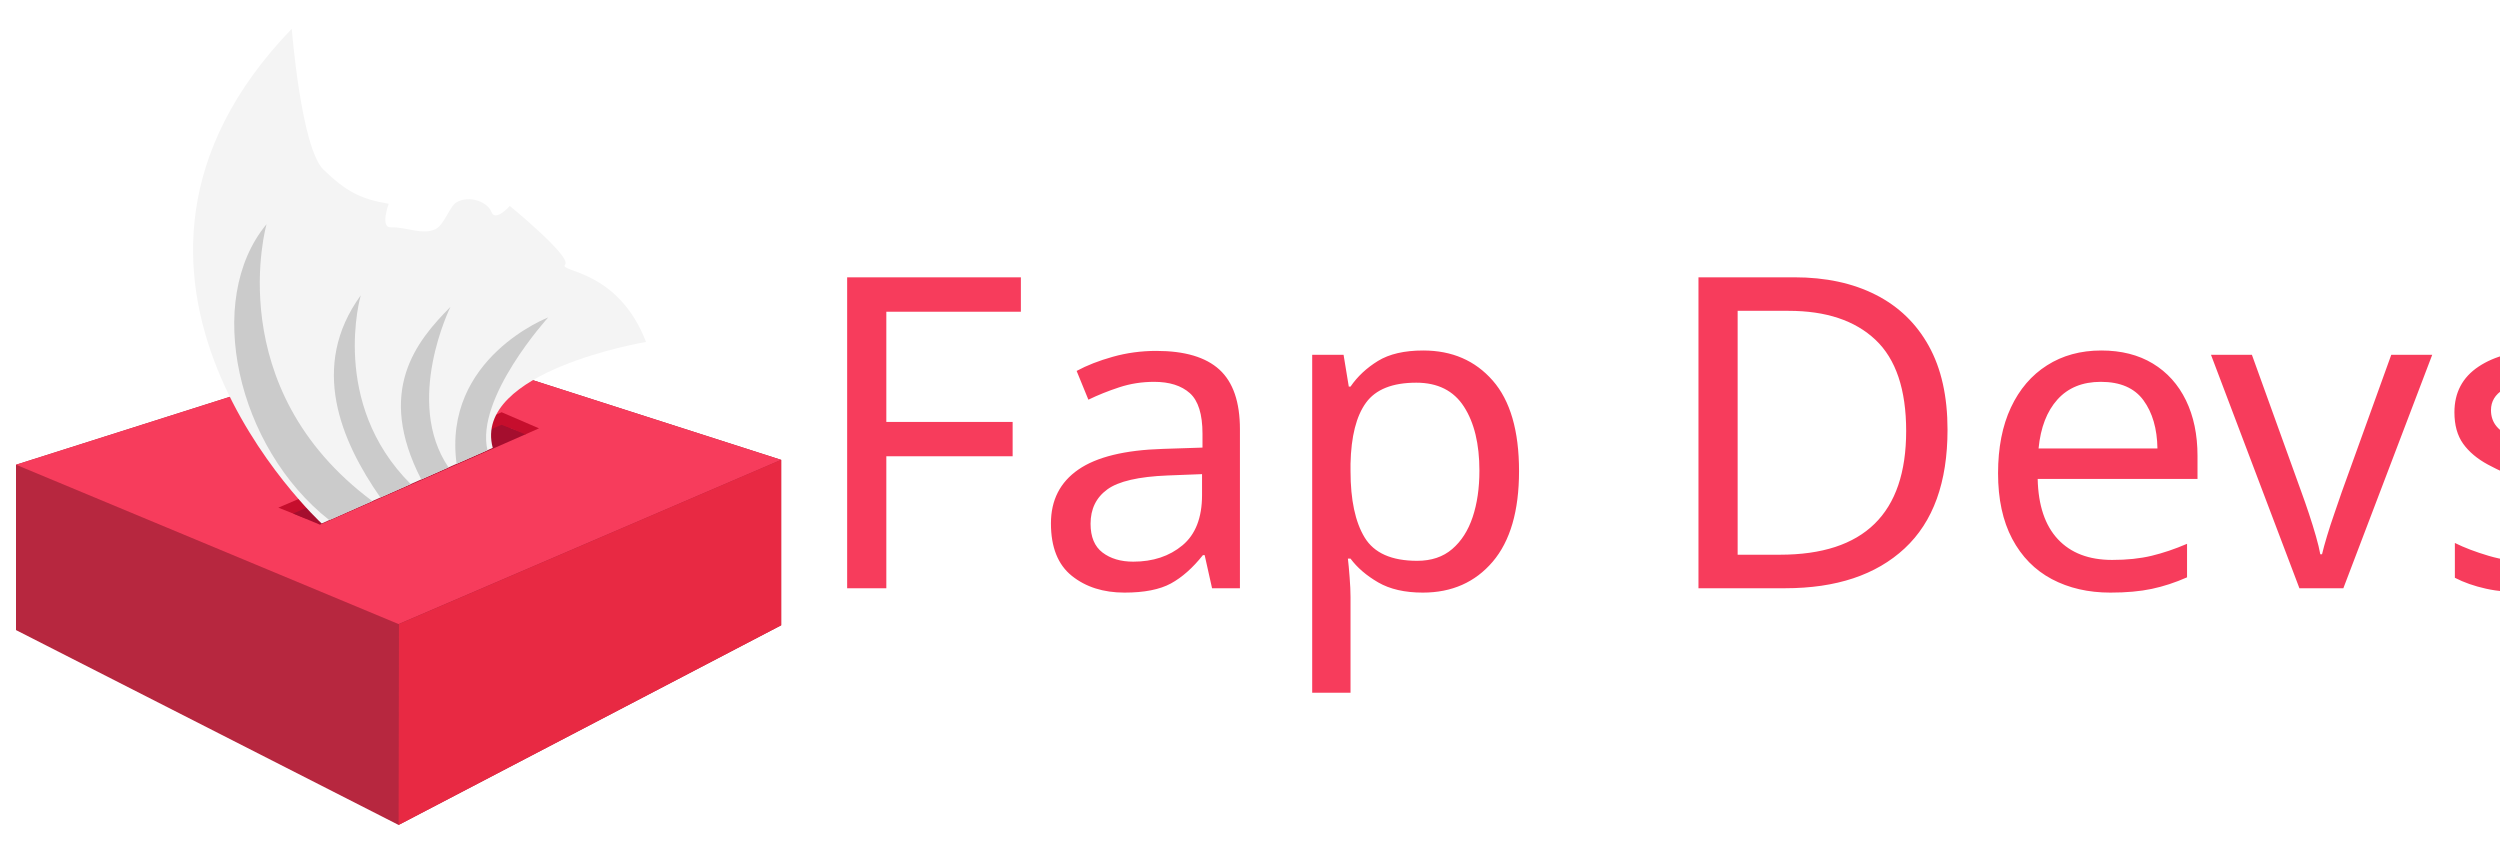
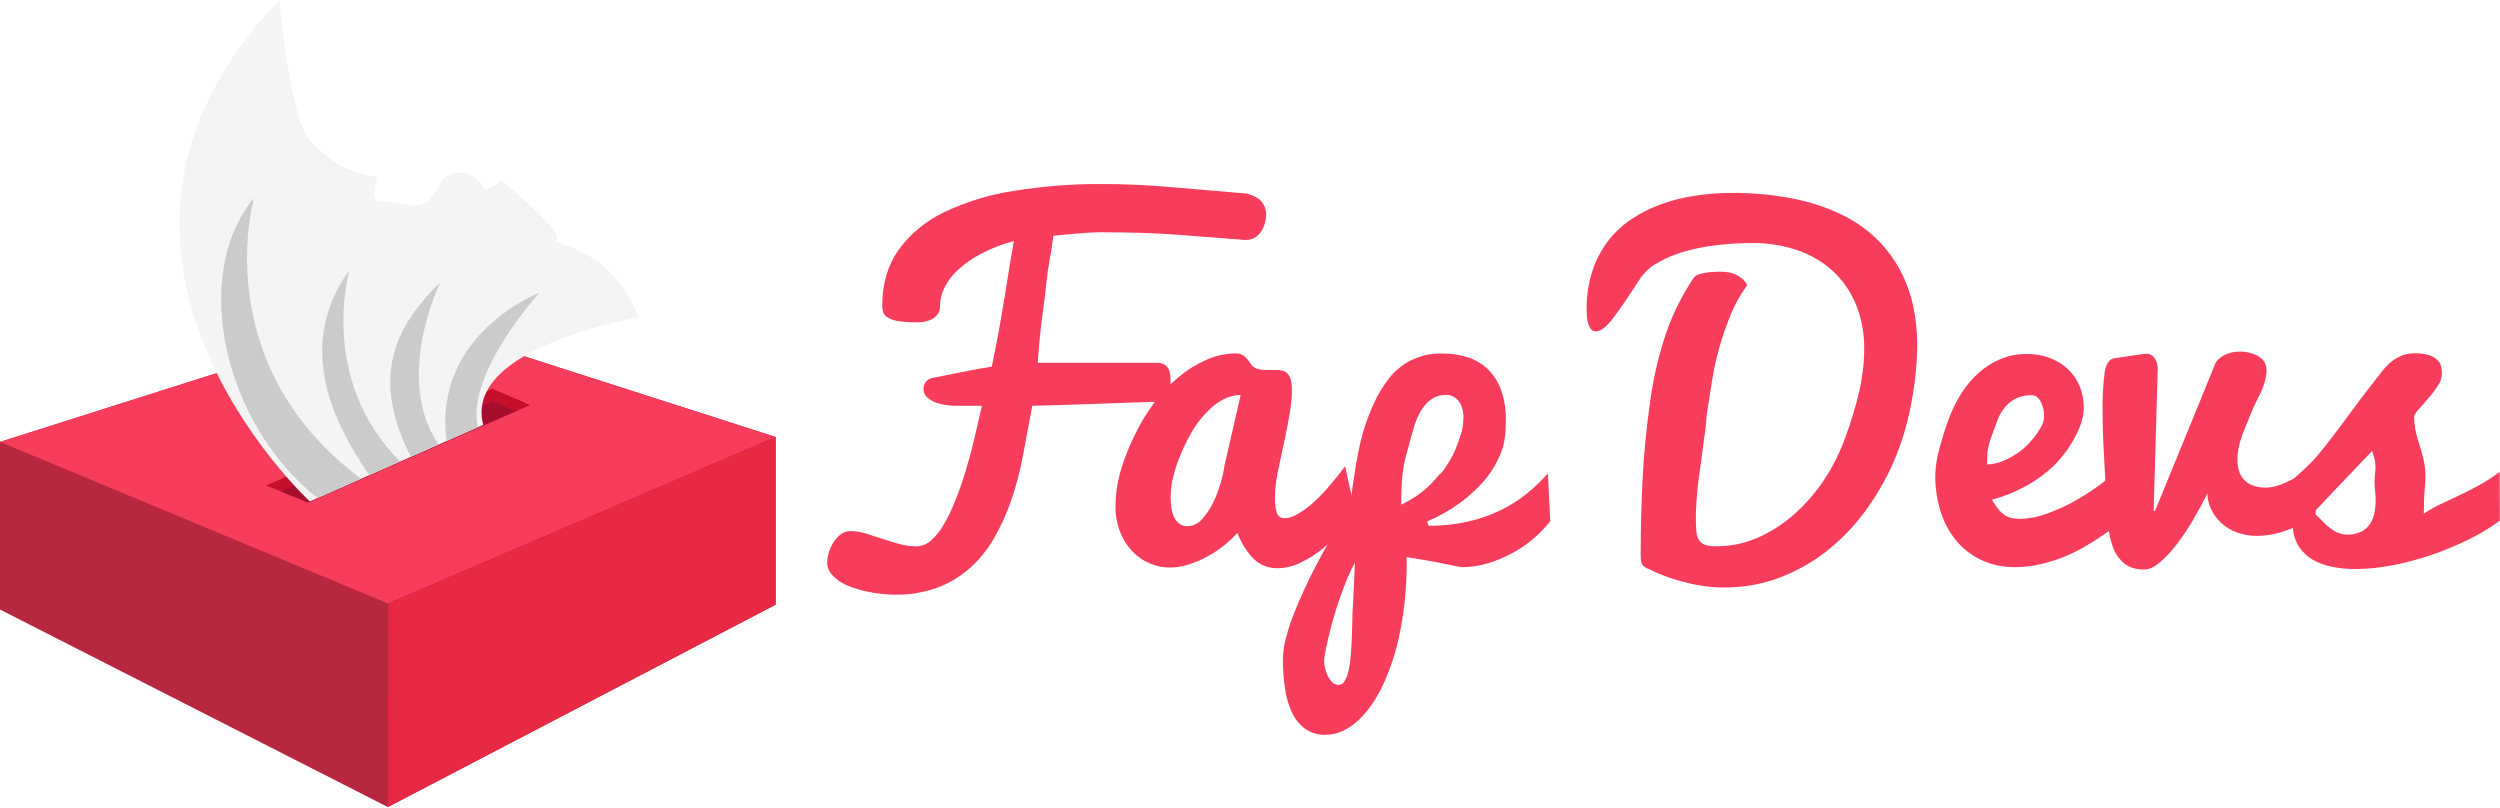
- <svg xmlns="http://www.w3.org/2000/svg" version="1.1" id="Layer_1" x="0px" y="0px" width="967.089px" height="329.114px" viewBox="0 0 967.089 329.114" enable-background="new 0 0 967.089 329.114" xml:space="preserve">
-   <g>
-     <g>
-       <g>
-         <g>
-           <polygon fill="#B7273F" points="157.907,131.599 6.189,179.771 6.189,243.737 154.189,319.12 302.189,241.876 302.189,177.887           " />
-           <polygon fill="#F73C5C" points="157.893,131.599 6.189,179.771 154.174,241.409 302.16,177.887     " />
-           <polygon fill="#E82943" points="154.332,241.409 154.197,319.12 302.189,241.876 302.189,177.887     " />
-         </g>
-         <g>
-           <polygon fill="#C60E2D" points="194.053,159.47 107.662,196.381 118.122,200.542 197.771,165.65     " />
-           <polygon fill="#A50E2E" points="194.027,164.318 113.358,198.646 123.778,202.973 203.673,167.836     " />
-           <polygon fill="#C60E2D" points="203.219,168.034 208.507,165.697 194.053,159.47 194.271,164.318     " />
-         </g>
-       </g>
-       <g>
-         <path fill="#F4F4F4" d="M124.429,202.493c0,0-103.772-95.682-11.561-191.364c0,0,3.612,46.192,12.305,54.533     c8.691,8.341,14.148,11.314,25.19,13.168c0,0-3.439,9.296,0.837,9.109c5.532-0.239,12.243,3.094,17.197,0.745     c3.484-1.653,5.483-8.834,8.18-10.412c4.926-2.881,12.052-0.217,13.54,3.749c1.487,3.967,7.096-2.354,7.096-2.354     s24.087,19.706,21.385,22.681c-2.701,2.975,20.415,1.673,31.32,29.932c0,0-67.238,11.216-59.306,40.962L124.429,202.493z" />
-         <g>
-           <path fill="#CBCBCB" d="M144.02,193.833c-59.003-43.892-40.908-107.102-40.908-107.102      c-24.417,29.375-11.366,86.445,24.264,114.459L144.02,193.833z" />
-         </g>
-         <path fill="#CBCBCB" d="M212.056,122.799c0,0-40.901,15.74-35.431,56.625l11.947-5.28     C183.797,153.908,212.056,122.799,212.056,122.799z" />
-         <path fill="#CBCBCB" d="M147.145,192.453c-15.28-21.937-27.549-50.691-7.595-78.207c0,0-12.146,41.645,19.335,73.019     L147.145,192.453z" />
-         <path fill="#CBCBCB" d="M162.958,185.464c-17.695-34.353-1.843-53.493,11.294-66.756c0,0-18.096,36.626-0.744,62.093     L162.958,185.464z" />
-       </g>
-     </g>
-     <g>
-       <text transform="matrix(1 0 0 1 311.3638 227.5527)" fill="#F73C5C" font-family="'Pacifico'" font-size="168.45">Fap Devs</text>
-     </g>
-   </g>
+ <svg xmlns="http://www.w3.org/2000/svg" id="Layer_1" data-name="Layer 1" viewBox="0 0 954.05 307.99">
+   <defs>
+     <style>.cls-1{fill:#b7273f;}.cls-2{fill:#f73c5c;}.cls-3{fill:#e82943;}.cls-4{fill:#c60e2d;}.cls-5{fill:#a50e2e;}.cls-6{fill:#f4f4f4;}.cls-7{fill:#cbcbcb;}</style>
+   </defs>
+   <polygon class="cls-1" points="151.72 120.47 0 168.64 0 232.61 148 307.99 296 230.75 296 166.76 151.72 120.47" />
+   <polygon class="cls-2" points="151.7 120.47 0 168.64 147.99 230.28 295.97 166.76 151.7 120.47" />
+   <polygon class="cls-3" points="148.14 230.28 148.01 307.99 296 230.75 296 166.76 148.14 230.28" />
+   <polygon class="cls-4" points="187.86 148.34 101.47 185.25 111.93 189.41 191.58 154.52 187.86 148.34" />
+   <polygon class="cls-5" points="187.84 153.19 107.17 187.52 117.59 191.84 197.48 156.71 187.84 153.19" />
+   <polygon class="cls-4" points="197.03 156.91 202.32 154.57 187.86 148.34 188.08 153.19 197.03 156.91" />
+   <path class="cls-6" d="M124.43,202.49S20.66,106.81,112.87,11.13c0,0,3.61,46.19,12.3,54.53S139.32,77,150.36,78.83c0,0-3.44,9.3.84,9.11,5.53-.24,12.24,3.09,17.2.74,3.48-1.65,5.48-8.83,8.18-10.41,4.93-2.88,12.05-.22,13.54,3.75s7.1-2.35,7.1-2.35,24.09,19.71,21.39,22.68S239,104,249.92,132.28c0,0-67.24,11.22-59.31,41Z" transform="translate(-6.19 -11.13)" />
+   <path class="cls-7" d="M144,193.83c-59-43.89-40.91-107.1-40.91-107.1-24.42,29.37-11.37,86.45,24.26,114.46Z" transform="translate(-6.19 -11.13)" />
+   <path class="cls-7" d="M212.06,122.8s-40.9,15.74-35.43,56.63l11.95-5.28C183.8,153.91,212.06,122.8,212.06,122.8Z" transform="translate(-6.19 -11.13)" />
+   <path class="cls-7" d="M147.14,192.45c-15.28-21.94-27.55-50.69-7.59-78.21,0,0-12.15,41.64,19.34,73Z" transform="translate(-6.19 -11.13)" />
+   <path class="cls-7" d="M163,185.46c-17.7-34.35-1.84-53.49,11.29-66.76,0,0-18.1,36.63-.74,62.09Z" transform="translate(-6.19 -11.13)" />
+   <path class="cls-2" d="M364.91,127.87c0,0.11,0,.49-0.08,1.15a4.42,4.42,0,0,1-.89,2.14,6.89,6.89,0,0,1-2.64,2.06,12.38,12.38,0,0,1-5.33.9,40.14,40.14,0,0,1-7.36-.52,10,10,0,0,1-3.9-1.45,3.73,3.73,0,0,1-1.55-2.09,9.94,9.94,0,0,1-.28-2.37q0-12.3,6.15-21.08a45.61,45.61,0,0,1,17.27-14.4A94,94,0,0,1,392.94,84a205.61,205.61,0,0,1,34.33-2.64q12.47,0,26.24,1.21L482,85q4.2,1.15,5.8,3.29a7.43,7.43,0,0,1,1.6,4.52,13,13,0,0,1-.45,3.29,11.89,11.89,0,0,1-1.36,3.21,7.35,7.35,0,0,1-2.43,2.43,6.32,6.32,0,0,1-3.4.95l-0.56,0-0.79-.06-11.77-.91-13.18-1q-6.86-.53-14.2-0.74t-14.89-.21q-2.24,0-5.35.2t-6,.47q-3.32.27-6.89,0.67a9.73,9.73,0,0,1-.17,1.68q-0.17.94-.45,3t-0.92,5.44q-0.64,3.39-1.12,8.17t-1.47,12q-1,7.25-1.8,18.18h45.48a5.35,5.35,0,0,1,3,.74,4.37,4.37,0,0,1,1.56,1.86,7.06,7.06,0,0,1,.58,2.4q0.08,1.28.08,2.44,0,3.72-1.73,5.57a4.91,4.91,0,0,1-3.54,1.86q-0.58,0-3.78.12l-7.81.27-10.12.35-10.65.36-9.26.29q-4.12.12-5.88,0.12l-3.58,19.13A115.29,115.29,0,0,1,392,202.34a84.14,84.14,0,0,1-6.7,14.6A45.47,45.47,0,0,1,376,228.21a39.21,39.21,0,0,1-12.34,7.28,46.05,46.05,0,0,1-16,2.59q-1.87,0-4.51-.25a53.82,53.82,0,0,1-5.51-.82,47.82,47.82,0,0,1-5.72-1.52,23.31,23.31,0,0,1-5.06-2.34,13.43,13.43,0,0,1-3.62-3.25,6.83,6.83,0,0,1-1.4-4.24,13.31,13.31,0,0,1,.53-3.25A15.62,15.62,0,0,1,324,218.5a12.41,12.41,0,0,1,2.8-3.29,6.17,6.17,0,0,1,4.07-1.4,19.84,19.84,0,0,1,5.72.91q3,0.91,6.21,2t6.54,2a25.66,25.66,0,0,0,6.75.9,8.19,8.19,0,0,0,5.32-2.18,23.68,23.68,0,0,0,4.86-6,65,65,0,0,0,4.37-9q2.08-5.14,3.91-11.1T377.9,179l3-13-10.23,0a24.24,24.24,0,0,1-3.5-.31,18.68,18.68,0,0,1-4-1,9.92,9.92,0,0,1-3.24-2,4.08,4.08,0,0,1-1.33-3.11,4.51,4.51,0,0,1,.74-2.48,4.34,4.34,0,0,1,2.48-1.7l8.11-1.63q3.48-.7,6.17-1.2l4.76-.89q2.07-.39,3.81-0.62,2-9.7,3.15-16.25t2-11.81q0.83-5.25,1.57-9.9t1.72-10A62.12,62.12,0,0,0,380.52,108a41.77,41.77,0,0,0-8.8,6.17,22.88,22.88,0,0,0-5.15,6.83A16.17,16.17,0,0,0,364.91,127.87Z" transform="translate(-6.19 -11.13)" />
+   <path class="cls-2" d="M523.48,207.17a77.88,77.88,0,0,1-5.06,6.24,62.16,62.16,0,0,1-7.12,6.82,44.43,44.43,0,0,1-8.47,5.49,20.2,20.2,0,0,1-9,2.25,12.72,12.72,0,0,1-9.11-3.46,28.14,28.14,0,0,1-6.3-10.05,40,40,0,0,1-4.89,4.64,43.65,43.65,0,0,1-6.34,4.27A40.88,40.88,0,0,1,460,226.5a23.83,23.83,0,0,1-7.46,1.22,19.19,19.19,0,0,1-7.69-1.62,20,20,0,0,1-6.62-4.65,22.72,22.72,0,0,1-4.61-7.39,26.5,26.5,0,0,1-1.73-9.83,48.52,48.52,0,0,1,1.74-12.62,80.76,80.76,0,0,1,5.38-14,76.1,76.1,0,0,1,7.82-13,57.51,57.51,0,0,1,9.14-9.59,44.6,44.6,0,0,1,10.47-6.52A27.61,27.61,0,0,1,477.62,146a5.15,5.15,0,0,1,3,.75,7.45,7.45,0,0,1,1.78,1.7l1.37,1.87a3.87,3.87,0,0,0,1.66,1.33,7.51,7.51,0,0,0,2,.54,17.45,17.45,0,0,0,2.11.13q0.91,0,1.86,0t1.86,0a10.25,10.25,0,0,1,2.32.25,3.87,3.87,0,0,1,1.9,1.08,5.51,5.51,0,0,1,1.28,2.33,14.63,14.63,0,0,1,.45,4.07,52,52,0,0,1-.82,8.72q-0.82,4.79-1.88,9.82L494.08,190a54.14,54.14,0,0,0-1.36,10.85,19.62,19.62,0,0,0,.7,5.89,2.87,2.87,0,0,0,3,2.13A8.77,8.77,0,0,0,500,208a22.57,22.57,0,0,0,3.83-2.24,43.56,43.56,0,0,0,3.87-3.14q1.93-1.75,3.66-3.63a125.45,125.45,0,0,0,8.14-9.95Zm-70.56-6.44a28.71,28.71,0,0,0,.29,4.12,12.51,12.51,0,0,0,1,3.56,7,7,0,0,0,2,2.54,4.9,4.9,0,0,0,3.13,1,7.41,7.41,0,0,0,5.52-2.65,25.8,25.8,0,0,0,4.29-6.38,45.85,45.85,0,0,0,2.93-7.7,47.22,47.22,0,0,0,1.44-6.62l6.13-26.74a14.08,14.08,0,0,0-6.58,1.67,24.57,24.57,0,0,0-6,4.53,40.58,40.58,0,0,0-5.22,6.52,60,60,0,0,0-4.69,9.05,57.91,57.91,0,0,0-3.25,9.46A34,34,0,0,0,452.92,200.73Z" transform="translate(-6.19 -11.13)" />
+   <path class="cls-2" d="M551.34,211.76a66.45,66.45,0,0,0,15.09-1.59,58.48,58.48,0,0,0,12.37-4.3,52.51,52.51,0,0,0,10-6.33,65,65,0,0,0,8.1-7.76l0.9,18.24a44.53,44.53,0,0,1-6.37,6.62,47.18,47.18,0,0,1-8.18,5.61,47.94,47.94,0,0,1-9.33,3.86,34,34,0,0,1-9.67,1.45,7.34,7.34,0,0,1-1.43-.18l-3-.62q-2.13-.44-6.11-1.2T543,223.74v1.49a132.75,132.75,0,0,1-2.58,27.3,87.52,87.52,0,0,1-6.91,20.94q-4.32,8.67-9.91,13.38T512,291.54a12.77,12.77,0,0,1-7.81-2.32,16.19,16.19,0,0,1-5-6.25,33,33,0,0,1-2.63-9.19,75.72,75.72,0,0,1-.78-11.14,32.31,32.31,0,0,1,1.07-7.71,77.57,77.57,0,0,1,2.88-9q1.81-4.71,4.07-9.58t4.65-9.46q5.59-10.66,12.75-22,0.92-6.21,1.87-12.74t2.43-12.82A74.06,74.06,0,0,1,530,166.17a46.94,46.94,0,0,1,6.58-11.06,24.79,24.79,0,0,1,20.2-9.06,31.14,31.14,0,0,1,9.36,1.37,19.73,19.73,0,0,1,7.64,4.43,21.1,21.1,0,0,1,5.18,7.91,32.82,32.82,0,0,1,1.89,11.88q0,7.49-1.64,11.71a38.47,38.47,0,0,1-6.36,10.91,55.81,55.81,0,0,1-9.28,8.64,62.7,62.7,0,0,1-12.77,7.21Zm-39.86,51.87a12.53,12.53,0,0,0,.29,2.13,13.58,13.58,0,0,0,.95,2.95,9.43,9.43,0,0,0,1.73,2.62,3.46,3.46,0,0,0,2.63,1.15,2.65,2.65,0,0,0,2.3-1.51,14.06,14.06,0,0,0,1.48-4,40,40,0,0,0,.82-5.73q0.25-3.19.39-6.54t0.19-6.54q0-3.19.22-5.73,0.26-4.42.39-7.49l0.22-5.11q0.08-2.3.16-4a54.09,54.09,0,0,0-3,6.28q-1.48,3.57-2.8,7.43T515,247.21q-1.07,3.86-1.85,7.18t-1.23,5.75A21.55,21.55,0,0,0,511.48,263.63Zm29.43-59.91a43.56,43.56,0,0,0,8.56-5.33,44.23,44.23,0,0,0,6.09-6.29q1.07-.16,5.1-7.33a56.49,56.49,0,0,0,3.46-9.4,23.46,23.46,0,0,0,.54-4.1,13.08,13.08,0,0,0-.49-4.42,8.06,8.06,0,0,0-2.13-3.54,5.81,5.81,0,0,0-4.22-1.47,9,9,0,0,0-5.35,1.63,14.51,14.51,0,0,0-4,4.42,27.61,27.61,0,0,0-2.8,6.61q-1.11,3.82-2.63,9.44a52.55,52.55,0,0,0-1.82,10.35Q540.91,199,540.91,203.72Z" transform="translate(-6.19 -11.13)" />
+   <path class="cls-2" d="M667,84.76A116.5,116.5,0,0,1,690.88,87a76.46,76.46,0,0,1,18.36,6.15,50.56,50.56,0,0,1,13.33,9.38,49.15,49.15,0,0,1,8.83,11.88A52.54,52.54,0,0,1,736.31,128a70.89,70.89,0,0,1,1.53,14.75,120.81,120.81,0,0,1-2.31,22.51,102.81,102.81,0,0,1-6.68,22.1,98.66,98.66,0,0,1-10.77,18.71,78,78,0,0,1-14.64,15.25,68,68,0,0,1-18.15,10.26,59.83,59.83,0,0,1-21.37,3.75,53.77,53.77,0,0,1-7.82-.59,68.4,68.4,0,0,1-7.74-1.6q-3.75-1-7.09-2.27a50.4,50.4,0,0,1-5.86-2.6,5.56,5.56,0,0,1-1.67-.8,3.22,3.22,0,0,1-.94-1.09,4.16,4.16,0,0,1-.41-1.55q-0.08-.92-0.08-2.35,0-13.64.69-27.94t2.8-29.38a142.55,142.55,0,0,1,6.11-26.63,91.23,91.23,0,0,1,10.59-21.33q1.63-2.38,10.5-2.38,7,0,10,5.09a51.6,51.6,0,0,0-6.34,11.33,119.1,119.1,0,0,0-4.28,12.28,113.49,113.49,0,0,0-2.88,13.18q-2.23,13.8-2.14,14,0.25,0.17-1.89,15.77-0.83,5.42-1.28,9.45T653.57,203q-0.21,3-.21,5.91,0,3,.21,5.09a7.48,7.48,0,0,0,1,3.29,4.32,4.32,0,0,0,2.39,1.77,14.12,14.12,0,0,0,4.32.53,38.61,38.61,0,0,0,15.65-3.24,53.06,53.06,0,0,0,13.67-8.71,67.83,67.83,0,0,0,11.24-12.69,75.13,75.13,0,0,0,8.48-16.71,144,144,0,0,0,5.4-17.82,72.5,72.5,0,0,0,1.89-16.06,44,44,0,0,0-3.13-17,35.84,35.84,0,0,0-8.77-12.73,38.17,38.17,0,0,0-13.55-8,52.58,52.58,0,0,0-17.38-2.75,113.42,113.42,0,0,0-13.71.83,75.93,75.93,0,0,0-12.58,2.56,43.33,43.33,0,0,0-10.2,4.42,19,19,0,0,0-6.62,6.41q-6,9.34-9.87,14.42t-6.5,5.08q-3.62,0-3.62-8.31a46.48,46.48,0,0,1,2.1-14.48,38.9,38.9,0,0,1,5.84-11.39,37.27,37.27,0,0,1,8.88-8.47,51.91,51.91,0,0,1,11.27-5.76,67.33,67.33,0,0,1,13-3.33A92.48,92.48,0,0,1,667,84.76Z" transform="translate(-6.19 -11.13)" />
+   <path class="cls-2" d="M775.47,227.55A30,30,0,0,1,762,224.71a27.89,27.89,0,0,1-9.6-7.66,33.07,33.07,0,0,1-5.76-11.13,45.44,45.44,0,0,1-1.92-13.27,42.07,42.07,0,0,1,1.72-10.84q1.72-6.29,3.56-11.16a51.79,51.79,0,0,1,4.62-9.29,37,37,0,0,1,6.5-7.79,30.07,30.07,0,0,1,8.34-5.36,25.71,25.71,0,0,1,10.27-2,24.26,24.26,0,0,1,8.56,1.48,21,21,0,0,1,6.88,4.15,18.78,18.78,0,0,1,4.57,6.45,21,21,0,0,1,1.65,8.46q0,5-3.34,11.18a44.79,44.79,0,0,1-7.79,10.62,49.09,49.09,0,0,1-10.59,7.88,57.43,57.43,0,0,1-13.31,5.39,25.59,25.59,0,0,0,2.44,3.62,11,11,0,0,0,2.44,2.25,8.25,8.25,0,0,0,2.6,1.13,12.77,12.77,0,0,0,2.93.32,31.25,31.25,0,0,0,10.41-1.93,68.6,68.6,0,0,0,10.65-4.83,90.54,90.54,0,0,0,9.79-6.31,83.56,83.56,0,0,0,7.81-6.47l10.61,10.78A109.43,109.43,0,0,1,810.67,214q-3.54,2.54-7.61,5a68.1,68.1,0,0,1-8.55,4.36,58.12,58.12,0,0,1-9.29,3A42,42,0,0,1,775.47,227.55Zm-11-39.17a16.71,16.71,0,0,0,6.48-1.49,29.31,29.31,0,0,0,6.52-3.82,31.13,31.13,0,0,0,5.9-6.27q2.89-3.94,2.89-6.51a11.69,11.69,0,0,0-1.36-6q-1.36-2.33-3.34-2.33a12.66,12.66,0,0,0-10.28,4.63,17.17,17.17,0,0,0-2.72,4.66q-1,2.61-2.39,6.47a25,25,0,0,0-1.53,6.35Q764.48,186.61,764.49,188.38Z" transform="translate(-6.19 -11.13)" />
+   <path class="cls-2" d="M809.91,200.9q-0.26-6.17-.51-10.73t-0.45-8.27q-0.21-3.7-.29-6.83t-0.08-6.42A102.39,102.39,0,0,1,809.4,153q0.83-4.73,3.63-5.14l10.48-1.56,0.79-.16h0.87a3.73,3.73,0,0,1,3.25,1.65,6.81,6.81,0,0,1,1.21,3.78l-1.56,54.53,0.56-.08,22.45-54.86a5.54,5.54,0,0,1,1.07-2.22,7.47,7.47,0,0,1,2.14-1.85,13.43,13.43,0,0,1,2.92-1.28,11.54,11.54,0,0,1,3.41-.49,13.52,13.52,0,0,1,7.65,1.93,5.8,5.8,0,0,1,2.88,5,14.22,14.22,0,0,1-.66,4.36,23,23,0,0,1-1.64,4.52q-2.14,4.2-2.63,5.35-3.7,8.88-4.2,10.28t-1,3a26.15,26.15,0,0,0-.7,3.17,22.6,22.6,0,0,0-.29,3.66,15.24,15.24,0,0,0,.49,3.87,8.94,8.94,0,0,0,1.73,3.41,8.48,8.48,0,0,0,3.37,2.43,14.25,14.25,0,0,0,5.51.91,16,16,0,0,0,5.72-1.28A46.62,46.62,0,0,0,883,193q3.37-1.89,6.91-4.28v19.33a55.28,55.28,0,0,1-11.23,5.51,33.09,33.09,0,0,1-11.06,2.06,21.81,21.81,0,0,1-7.94-1.36,17.88,17.88,0,0,1-5.92-3.66,17.25,17.25,0,0,1-3.78-5.18,14.83,14.83,0,0,1-1.44-6q-2.39,4.94-5.43,10.12a88.49,88.49,0,0,1-6.29,9.38,44.53,44.53,0,0,1-6.43,6.87q-3.18,2.67-5.82,2.67-5.09,0-7.9-2.43a14.58,14.58,0,0,1-4.17-6.13,31.48,31.48,0,0,1-1.75-8.06q-0.4-4.36-.66-8.31Z" transform="translate(-6.19 -11.13)" />
+   <path class="cls-2" d="M878.42,196.51q4.61-4,7.49-6.65a60.14,60.14,0,0,0,5.76-6.19q2.88-3.53,4.56-5.78l4-5.32q2.3-3.08,5.59-7.52t8.55-11.1a29.2,29.2,0,0,1,2.38-2.91,18.32,18.32,0,0,1,2.92-2.54,15.32,15.32,0,0,1,3.54-1.83,12.53,12.53,0,0,1,4.32-.71,16.71,16.71,0,0,1,6.09.87,7.52,7.52,0,0,1,3.13,2.12,5.19,5.19,0,0,1,1.15,2.62,20.38,20.38,0,0,1,.17,2.37,8.29,8.29,0,0,1-1.56,4.41A46.34,46.34,0,0,1,933,163q-1.89,2.25-3.58,4.12a8.66,8.66,0,0,0-1.94,2.79,27,27,0,0,0,.38,4.7,34.6,34.6,0,0,0,1,4.16q0.63,2,1.3,4.32t1.29,5.28a30.06,30.06,0,0,1,.16,8.23q-0.45,5.24-.45,10.56a48.93,48.93,0,0,1,6.37-3.62l7.12-3.37q3.7-1.75,7.61-3.87a62,62,0,0,0,7.85-5.11l0.08,18.62a77,77,0,0,1-11.8,7.14,116.72,116.72,0,0,1-14.1,5.87,111.84,111.84,0,0,1-14.92,4,74.67,74.67,0,0,1-14.27,1.47,44.81,44.81,0,0,1-9-.87,24.2,24.2,0,0,1-7.36-2.71,15.31,15.31,0,0,1-5.14-4.84,15.64,15.64,0,0,1-2.39-7.24A16.3,16.3,0,0,1,879,213q-1.11.08-2.18,0.08-1.32,0-2.47-.08a4.06,4.06,0,0,1-2-.62A3.66,3.66,0,0,1,871,210.6a9.45,9.45,0,0,1-.49-3.45,7.26,7.26,0,0,1,1-3.7,14.89,14.89,0,0,1,2.3-3,24.71,24.71,0,0,1,2.63-2.33Q877.76,197.09,878.42,196.51Zm10.26,10.64a3.27,3.27,0,0,1,2.18,1.25q1.19,1.25,2.76,2.74a20.77,20.77,0,0,0,3.62,2.74,8.85,8.85,0,0,0,4.69,1.25,11.52,11.52,0,0,0,5.3-1.08,8.91,8.91,0,0,0,3.33-2.87,11.26,11.26,0,0,0,1.73-4.16,24.21,24.21,0,0,0,.49-4.95,37.33,37.33,0,0,0-.29-4.57,25.74,25.74,0,0,1,.08-5.78,14.66,14.66,0,0,0-.17-5.32q-0.53-1.87-.95-3.2Z" transform="translate(-6.19 -11.13)" />
</svg>
